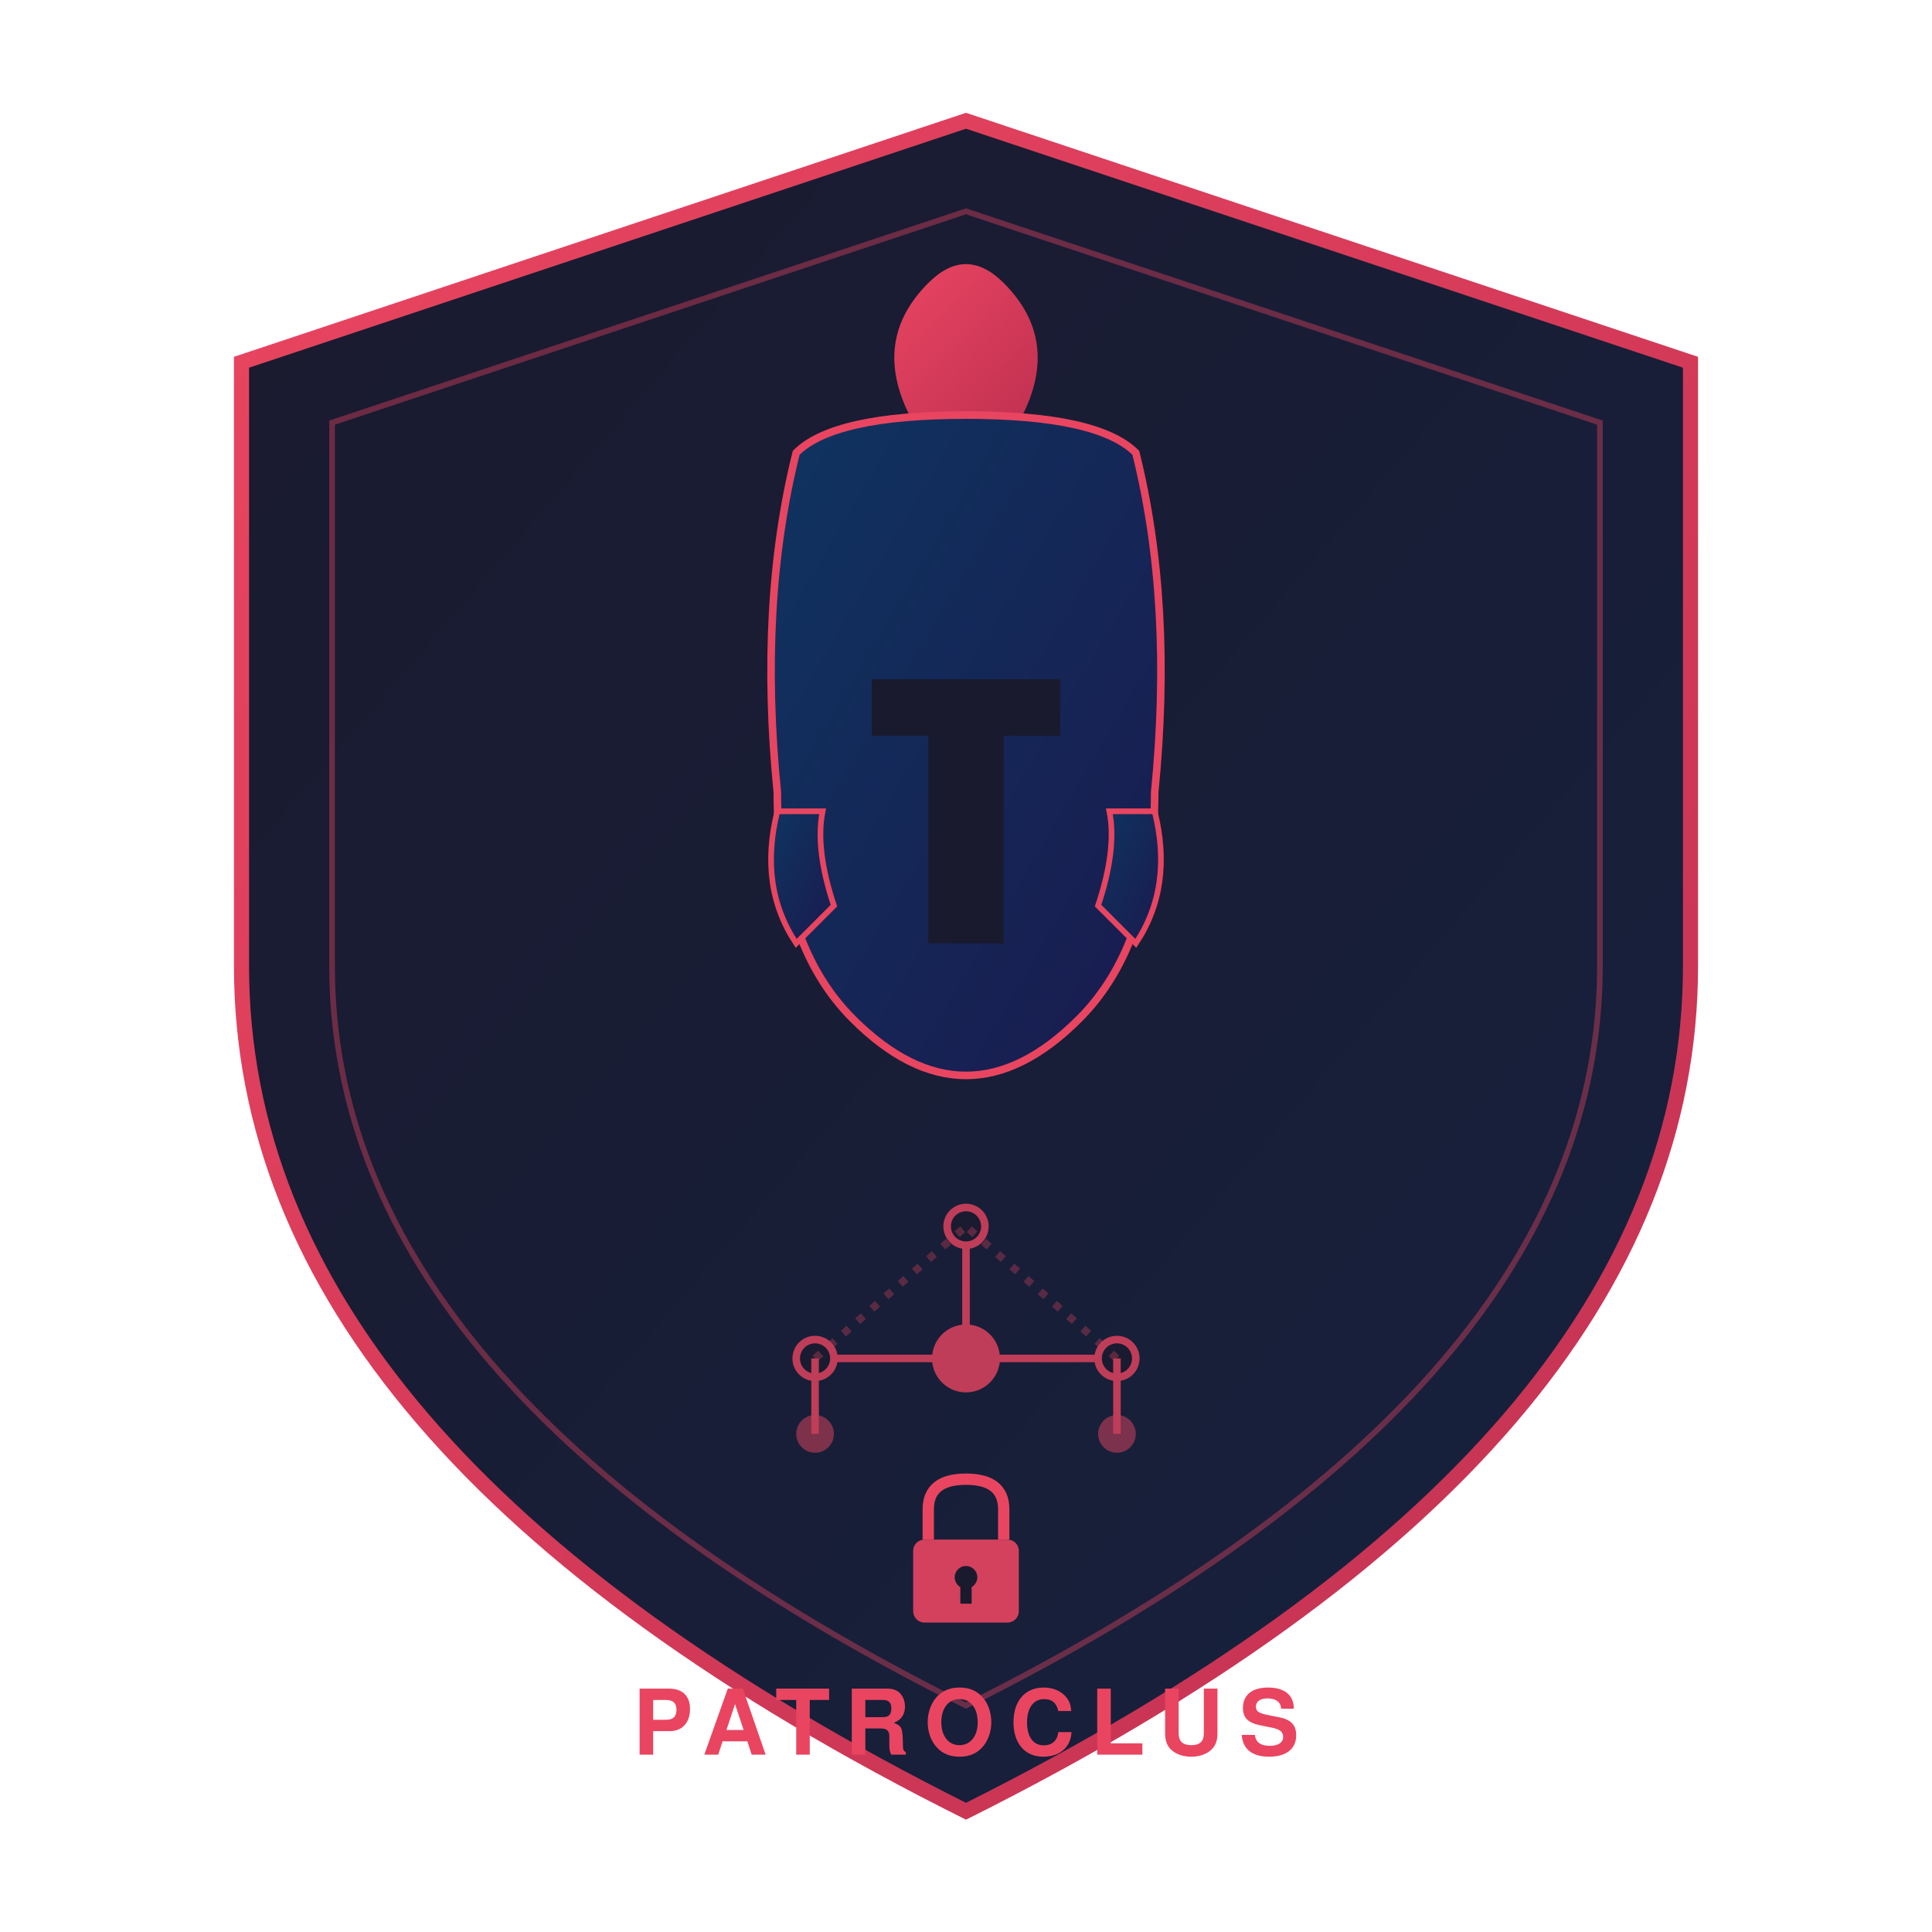
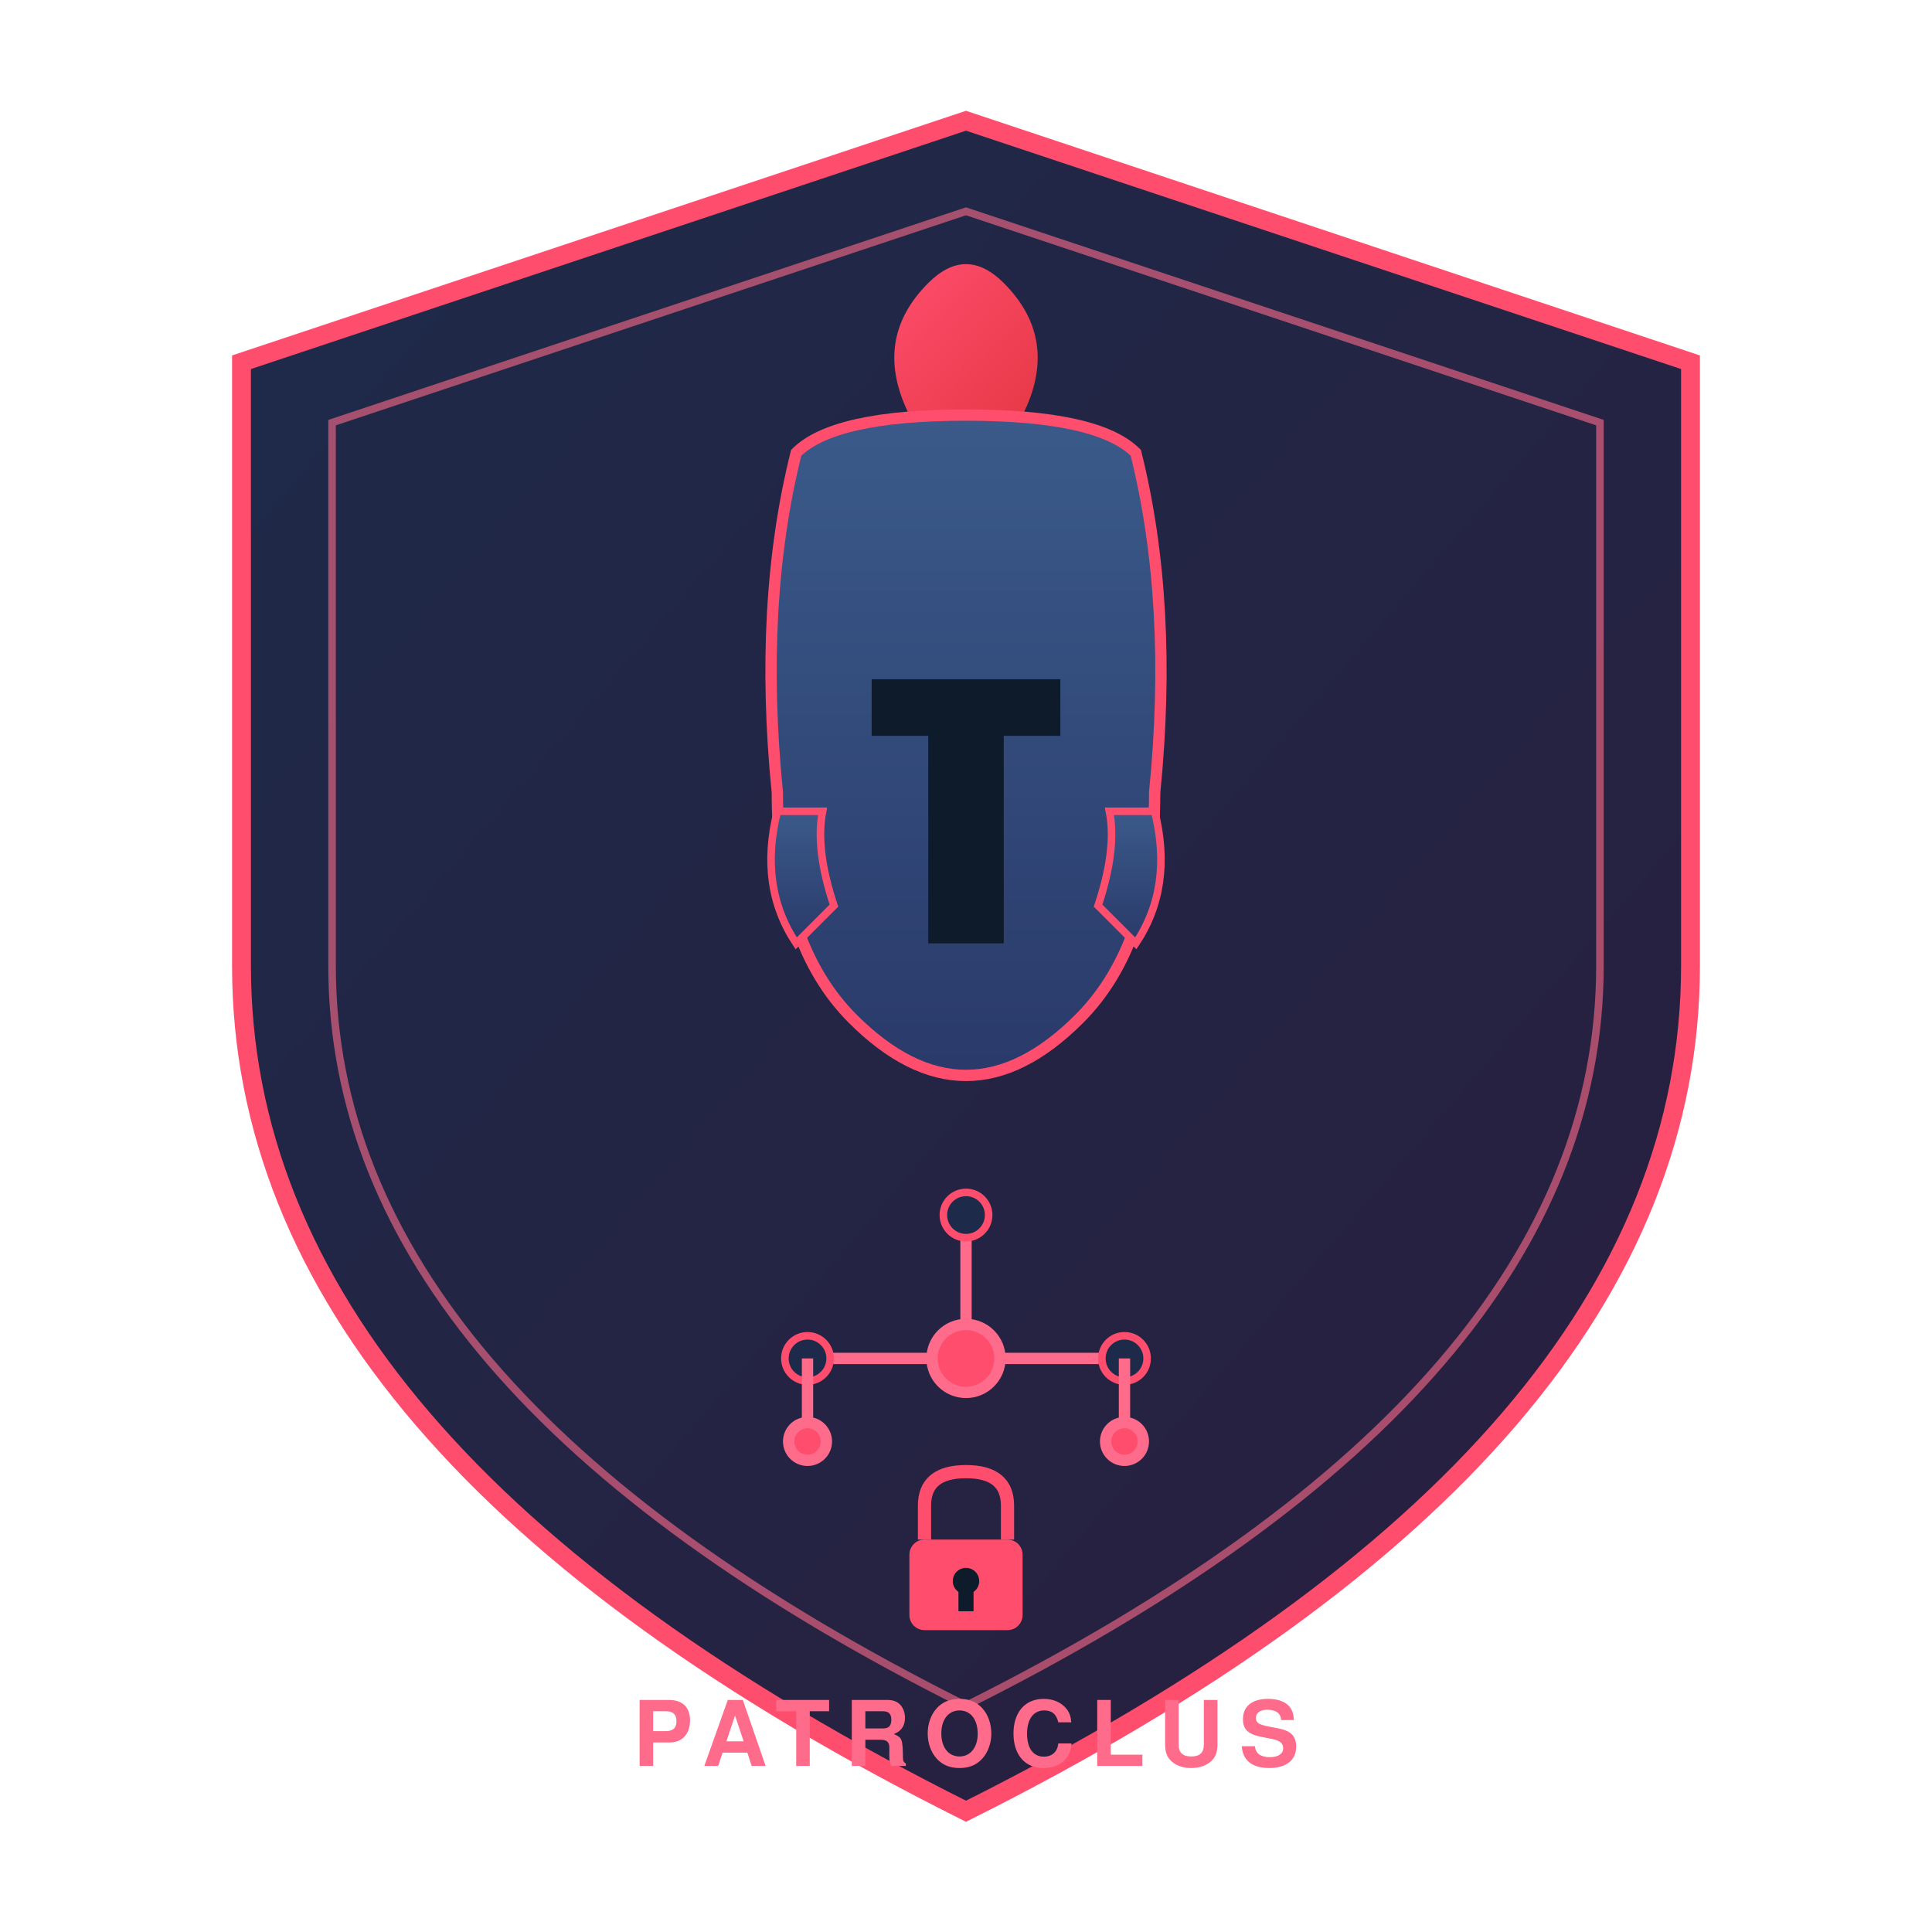
<svg xmlns="http://www.w3.org/2000/svg" viewBox="0 0 512 512" width="512" height="512">
  <defs>
-     <linearGradient id="grad1" x1="0%" y1="0%" x2="100%" y2="100%">
-       <stop offset="0%" style="stop-color:#1a1a2e;stop-opacity:1" />
-       <stop offset="100%" style="stop-color:#16213e;stop-opacity:1" />
+     <linearGradient id="shieldGrad" x1="0%" y1="0%" x2="100%" y2="100%">
+       <stop offset="0%" style="stop-color:#1e2a4a;stop-opacity:1" />
+       <stop offset="100%" style="stop-color:#2a1e3e;stop-opacity:1" />
    </linearGradient>
-     <linearGradient id="grad2" x1="0%" y1="0%" x2="100%" y2="100%">
-       <stop offset="0%" style="stop-color:#e94560;stop-opacity:1" />
-       <stop offset="100%" style="stop-color:#c23152;stop-opacity:1" />
+     <linearGradient id="redGrad" x1="0%" y1="0%" x2="100%" y2="100%">
+       <stop offset="0%" style="stop-color:#ff4d6d;stop-opacity:1" />
+       <stop offset="100%" style="stop-color:#e63946;stop-opacity:1" />
    </linearGradient>
-     <linearGradient id="grad3" x1="0%" y1="0%" x2="100%" y2="100%">
-       <stop offset="0%" style="stop-color:#0f3460;stop-opacity:1" />
-       <stop offset="100%" style="stop-color:#1a1a4e;stop-opacity:1" />
+     <linearGradient id="helmetGrad" x1="0%" y1="0%" x2="0%" y2="100%">
+       <stop offset="0%" style="stop-color:#3a5a8a;stop-opacity:1" />
+       <stop offset="100%" style="stop-color:#2a3a6a;stop-opacity:1" />
    </linearGradient>
  </defs>
-   <path d="M256 32 L448 96 L448 256 Q448 384 256 480 Q64 384 64 256 L64 96 Z" fill="url(#grad1)" stroke="url(#grad2)" stroke-width="4" />
-   <path d="M256 56 L424 112 L424 256 Q424 368 256 452 Q88 368 88 256 L88 112 Z" fill="none" stroke="#e94560" stroke-width="1.5" stroke-opacity="0.4" />
+   <path d="M256 32 L448 96 L448 256 Q448 384 256 480 Q64 384 64 256 L64 96 Z" fill="url(#shieldGrad)" stroke="#ff4d6d" stroke-width="5" />
+   <path d="M256 56 L424 112 L424 256 Q424 368 256 452 Q88 368 88 256 L88 112 Z" fill="none" stroke="#ff6b8a" stroke-width="2" stroke-opacity="0.6" />
  <g transform="translate(256, 210)">
-     <path d="M -15 -100 Q -25 -120 -10 -135 Q 0 -145 10 -135 Q 25 -120 15 -100 Z" fill="url(#grad2)" />
-     <path d="M -45 -90 Q -55 -50 -50 0 Q -50 40 -30 60 Q -15 75 0 75 Q 15 75 30 60 Q 50 40 50 0 Q 55 -50 45 -90 Q 35 -100 0 -100 Q -35 -100 -45 -90 Z" fill="url(#grad3)" stroke="#e94560" stroke-width="2" />
-     <path d="M -25 -30 L 25 -30 L 25 -15 L 10 -15 L 10 40 L -10 40 L -10 -15 L -25 -15 Z" fill="#1a1a2e" />
-     <path d="M -50 5 Q -55 25 -45 40 L -35 30 Q -40 15 -38 5 Z" fill="url(#grad3)" stroke="#e94560" stroke-width="1.5" />
-     <path d="M 50 5 Q 55 25 45 40 L 35 30 Q 40 15 38 5 Z" fill="url(#grad3)" stroke="#e94560" stroke-width="1.5" />
+     <path d="M -15 -100 Q -25 -120 -10 -135 Q 0 -145 10 -135 Q 25 -120 15 -100 Z" fill="url(#redGrad)" />
+     <path d="M -45 -90 Q -55 -50 -50 0 Q -50 40 -30 60 Q -15 75 0 75 Q 15 75 30 60 Q 50 40 50 0 Q 55 -50 45 -90 Q 35 -100 0 -100 Q -35 -100 -45 -90 Z" fill="url(#helmetGrad)" stroke="#ff4d6d" stroke-width="3" />
+     <path d="M -25 -30 L 25 -30 L 25 -15 L 10 -15 L 10 40 L -10 40 L -10 -15 L -25 -15 Z" fill="#0d1b2a" />
+     <path d="M -50 5 Q -55 25 -45 40 L -35 30 Q -40 15 -38 5 Z" fill="url(#helmetGrad)" stroke="#ff4d6d" stroke-width="2" />
+     <path d="M 50 5 Q 55 25 45 40 L 35 30 Q 40 15 38 5 Z" fill="url(#helmetGrad)" stroke="#ff4d6d" stroke-width="2" />
  </g>
-   <g transform="translate(256, 360)" stroke="#e94560" stroke-width="2" fill="none" opacity="0.8">
-     <circle cx="0" cy="0" r="8" fill="#e94560" />
-     <line x1="-8" y1="0" x2="-40" y2="0" />
-     <circle cx="-40" cy="0" r="5" fill="#1a1a2e" />
-     <line x1="-40" y1="0" x2="-40" y2="20" />
-     <circle cx="-40" cy="20" r="4" fill="#e94560" opacity="0.6" />
-     <line x1="8" y1="0" x2="40" y2="0" />
-     <circle cx="40" cy="0" r="5" fill="#1a1a2e" />
-     <line x1="40" y1="0" x2="40" y2="20" />
-     <circle cx="40" cy="20" r="4" fill="#e94560" opacity="0.6" />
-     <line x1="0" y1="-8" x2="0" y2="-35" />
-     <circle cx="0" cy="-35" r="5" fill="#1a1a2e" />
-     <line x1="-40" y1="0" x2="0" y2="-35" stroke-dasharray="2,3" opacity="0.4" />
-     <line x1="40" y1="0" x2="0" y2="-35" stroke-dasharray="2,3" opacity="0.4" />
+   <g transform="translate(256, 360)" stroke="#ff6b8a" stroke-width="3" fill="none" opacity="1">
+     <circle cx="0" cy="0" r="9" fill="#ff4d6d" />
+     <line x1="-9" y1="0" x2="-42" y2="0" />
+     <circle cx="-42" cy="0" r="6" fill="#1e2a4a" stroke="#ff4d6d" stroke-width="2" />
+     <line x1="-42" y1="0" x2="-42" y2="22" />
+     <circle cx="-42" cy="22" r="5" fill="#ff4d6d" />
+     <line x1="9" y1="0" x2="42" y2="0" />
+     <circle cx="42" cy="0" r="6" fill="#1e2a4a" stroke="#ff4d6d" stroke-width="2" />
+     <line x1="42" y1="0" x2="42" y2="22" />
+     <circle cx="42" cy="22" r="5" fill="#ff4d6d" />
+     <line x1="0" y1="-9" x2="0" y2="-38" />
+     <circle cx="0" cy="-38" r="6" fill="#1e2a4a" stroke="#ff4d6d" stroke-width="2" />
  </g>
  <g transform="translate(256, 410)">
-     <rect x="-14" y="-2" width="28" height="22" rx="3" fill="#e94560" opacity="0.9" />
-     <path d="M -10 -2 L -10 -10 Q -10 -18 0 -18 Q 10 -18 10 -10 L 10 -2" fill="none" stroke="#e94560" stroke-width="3" />
-     <circle cx="0" cy="8" r="3" fill="#1a1a2e" />
-     <rect x="-1.5" y="8" width="3" height="7" fill="#1a1a2e" />
+     <rect x="-15" y="-2" width="30" height="24" rx="4" fill="#ff4d6d" />
+     <path d="M -11 -2 L -11 -11 Q -11 -20 0 -20 Q 11 -20 11 -11 L 11 -2" fill="none" stroke="#ff4d6d" stroke-width="3.5" />
+     <circle cx="0" cy="9" r="3.5" fill="#0d1b2a" />
+     <rect x="-2" y="9" width="4" height="8" fill="#0d1b2a" />
  </g>
-   <text x="256" y="465" text-anchor="middle" font-family="Helvetica, Arial, sans-serif" font-size="24" font-weight="bold" fill="#e94560" letter-spacing="4">PATROCLUS</text>
+   <text x="256" y="468" text-anchor="middle" font-family="Helvetica, Arial, sans-serif" font-size="24" font-weight="bold" fill="#ff6b8a" letter-spacing="4">PATROCLUS</text>
</svg>
